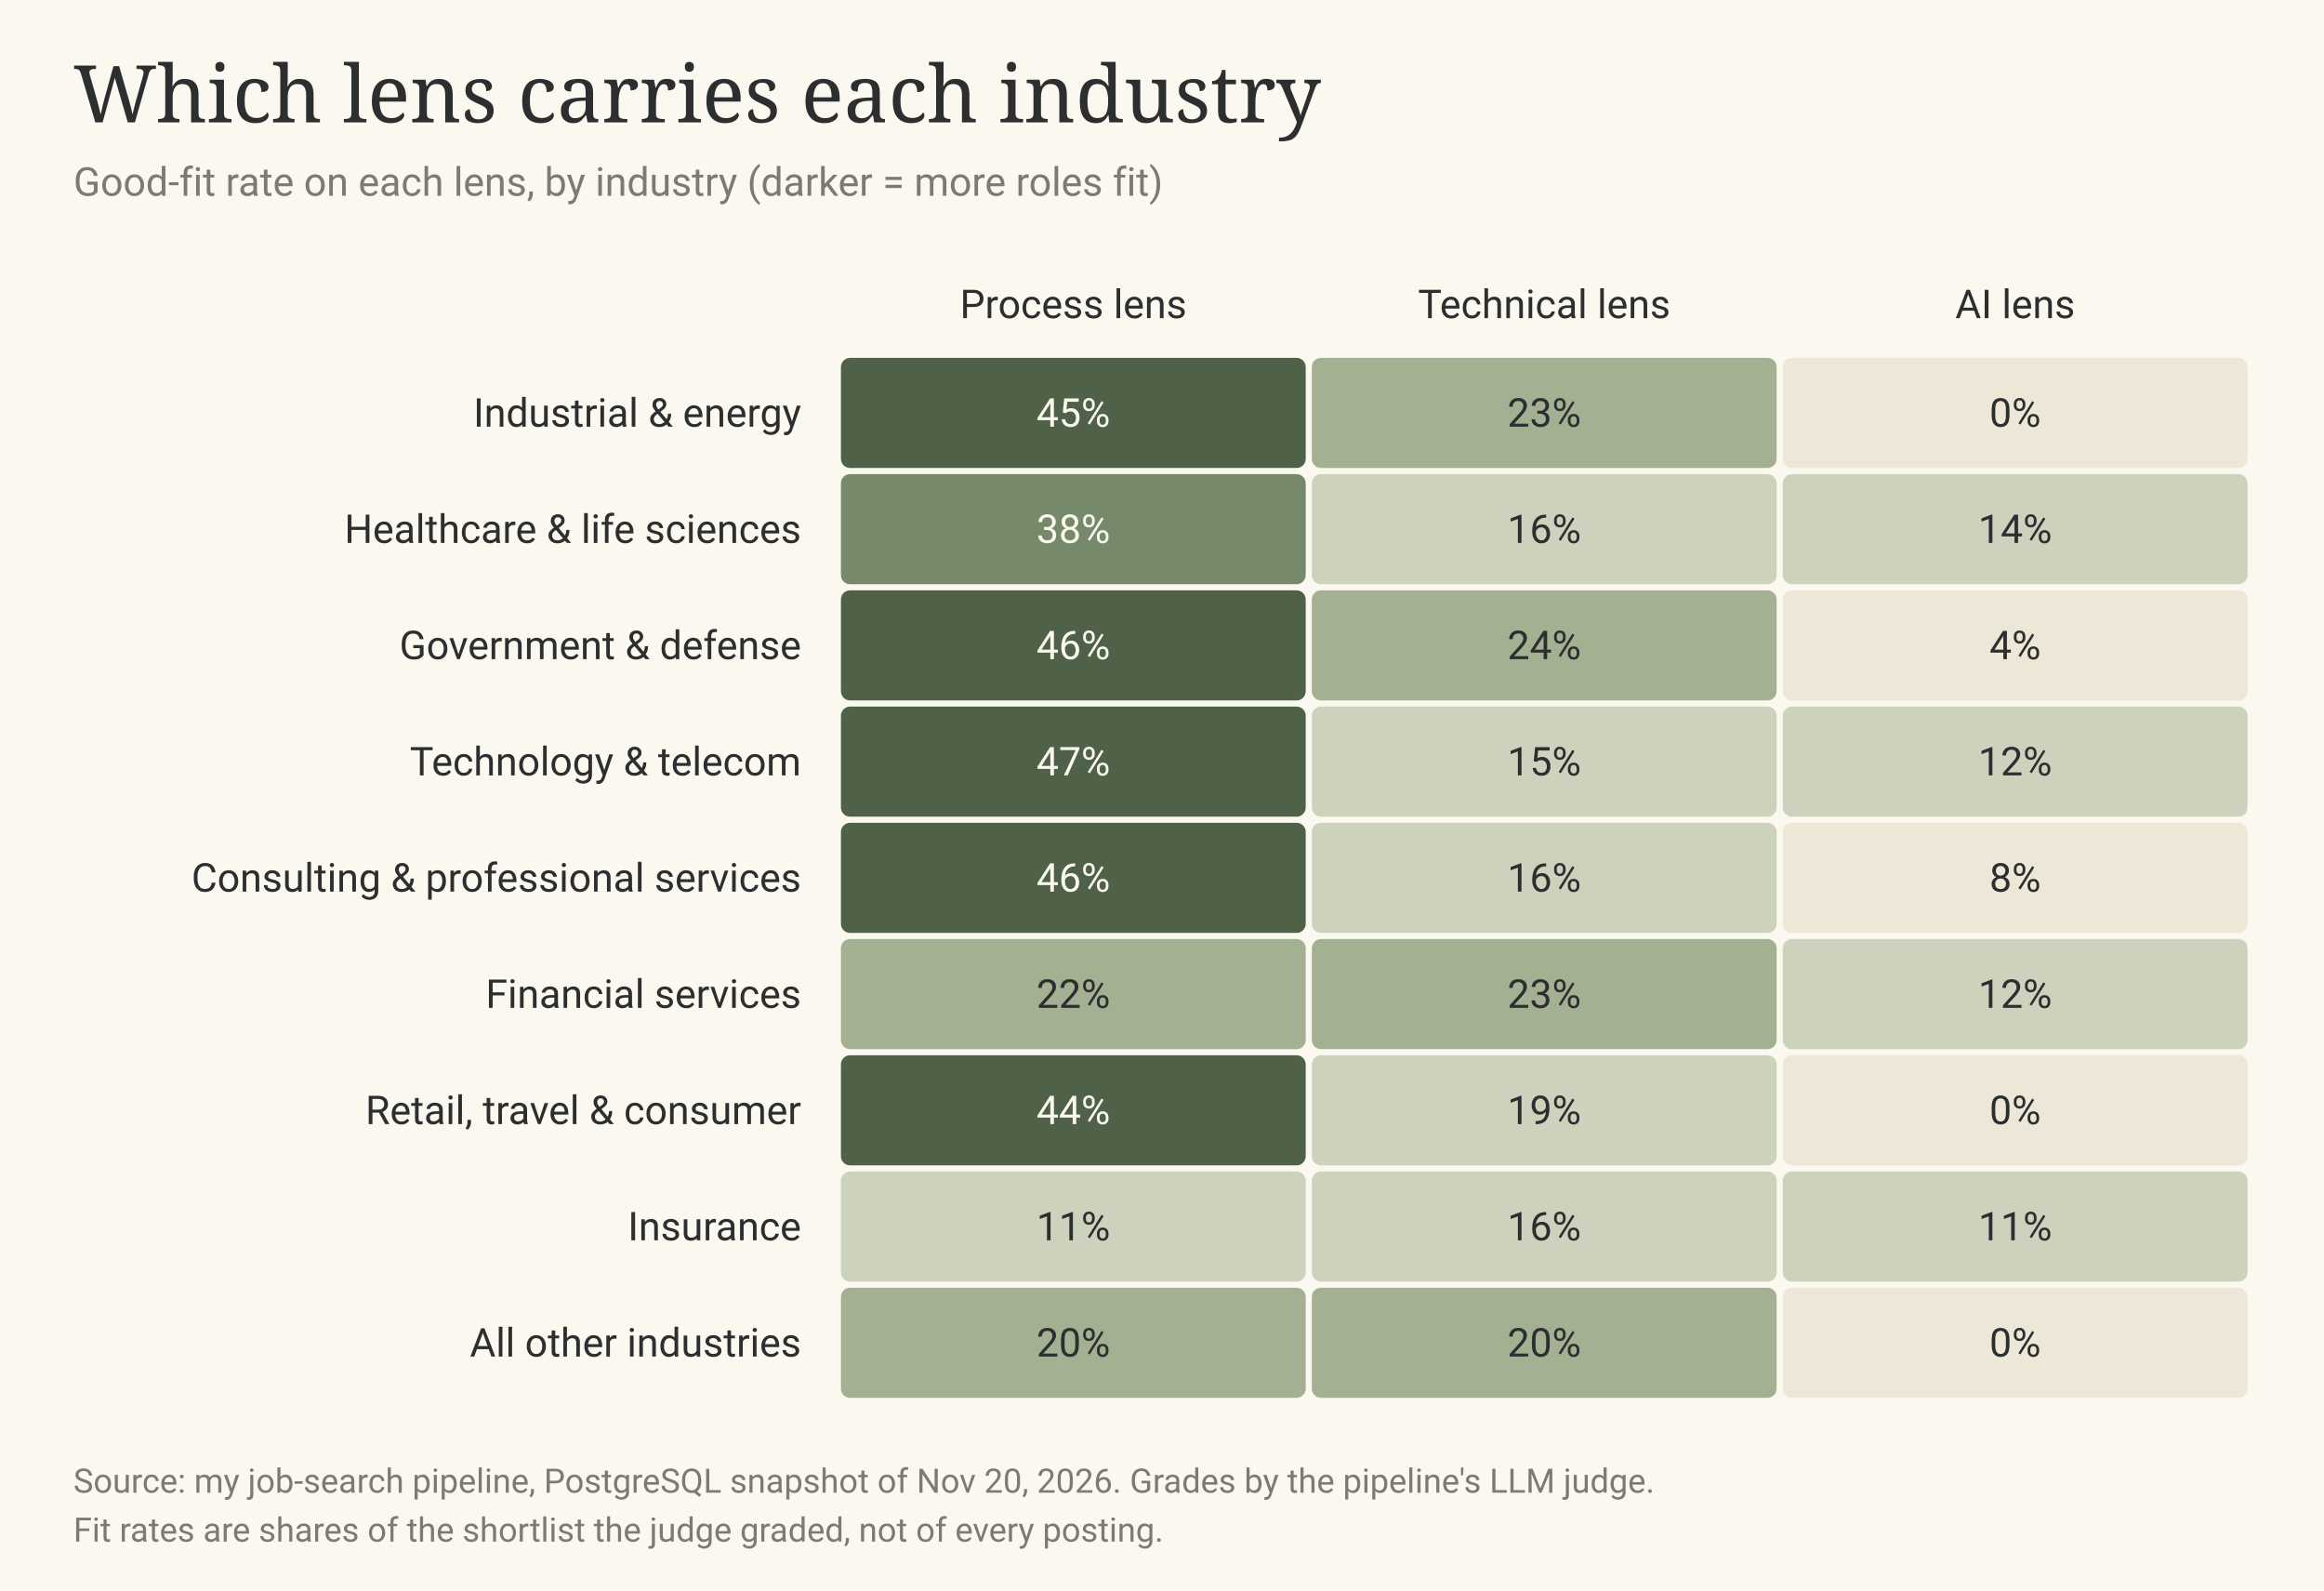
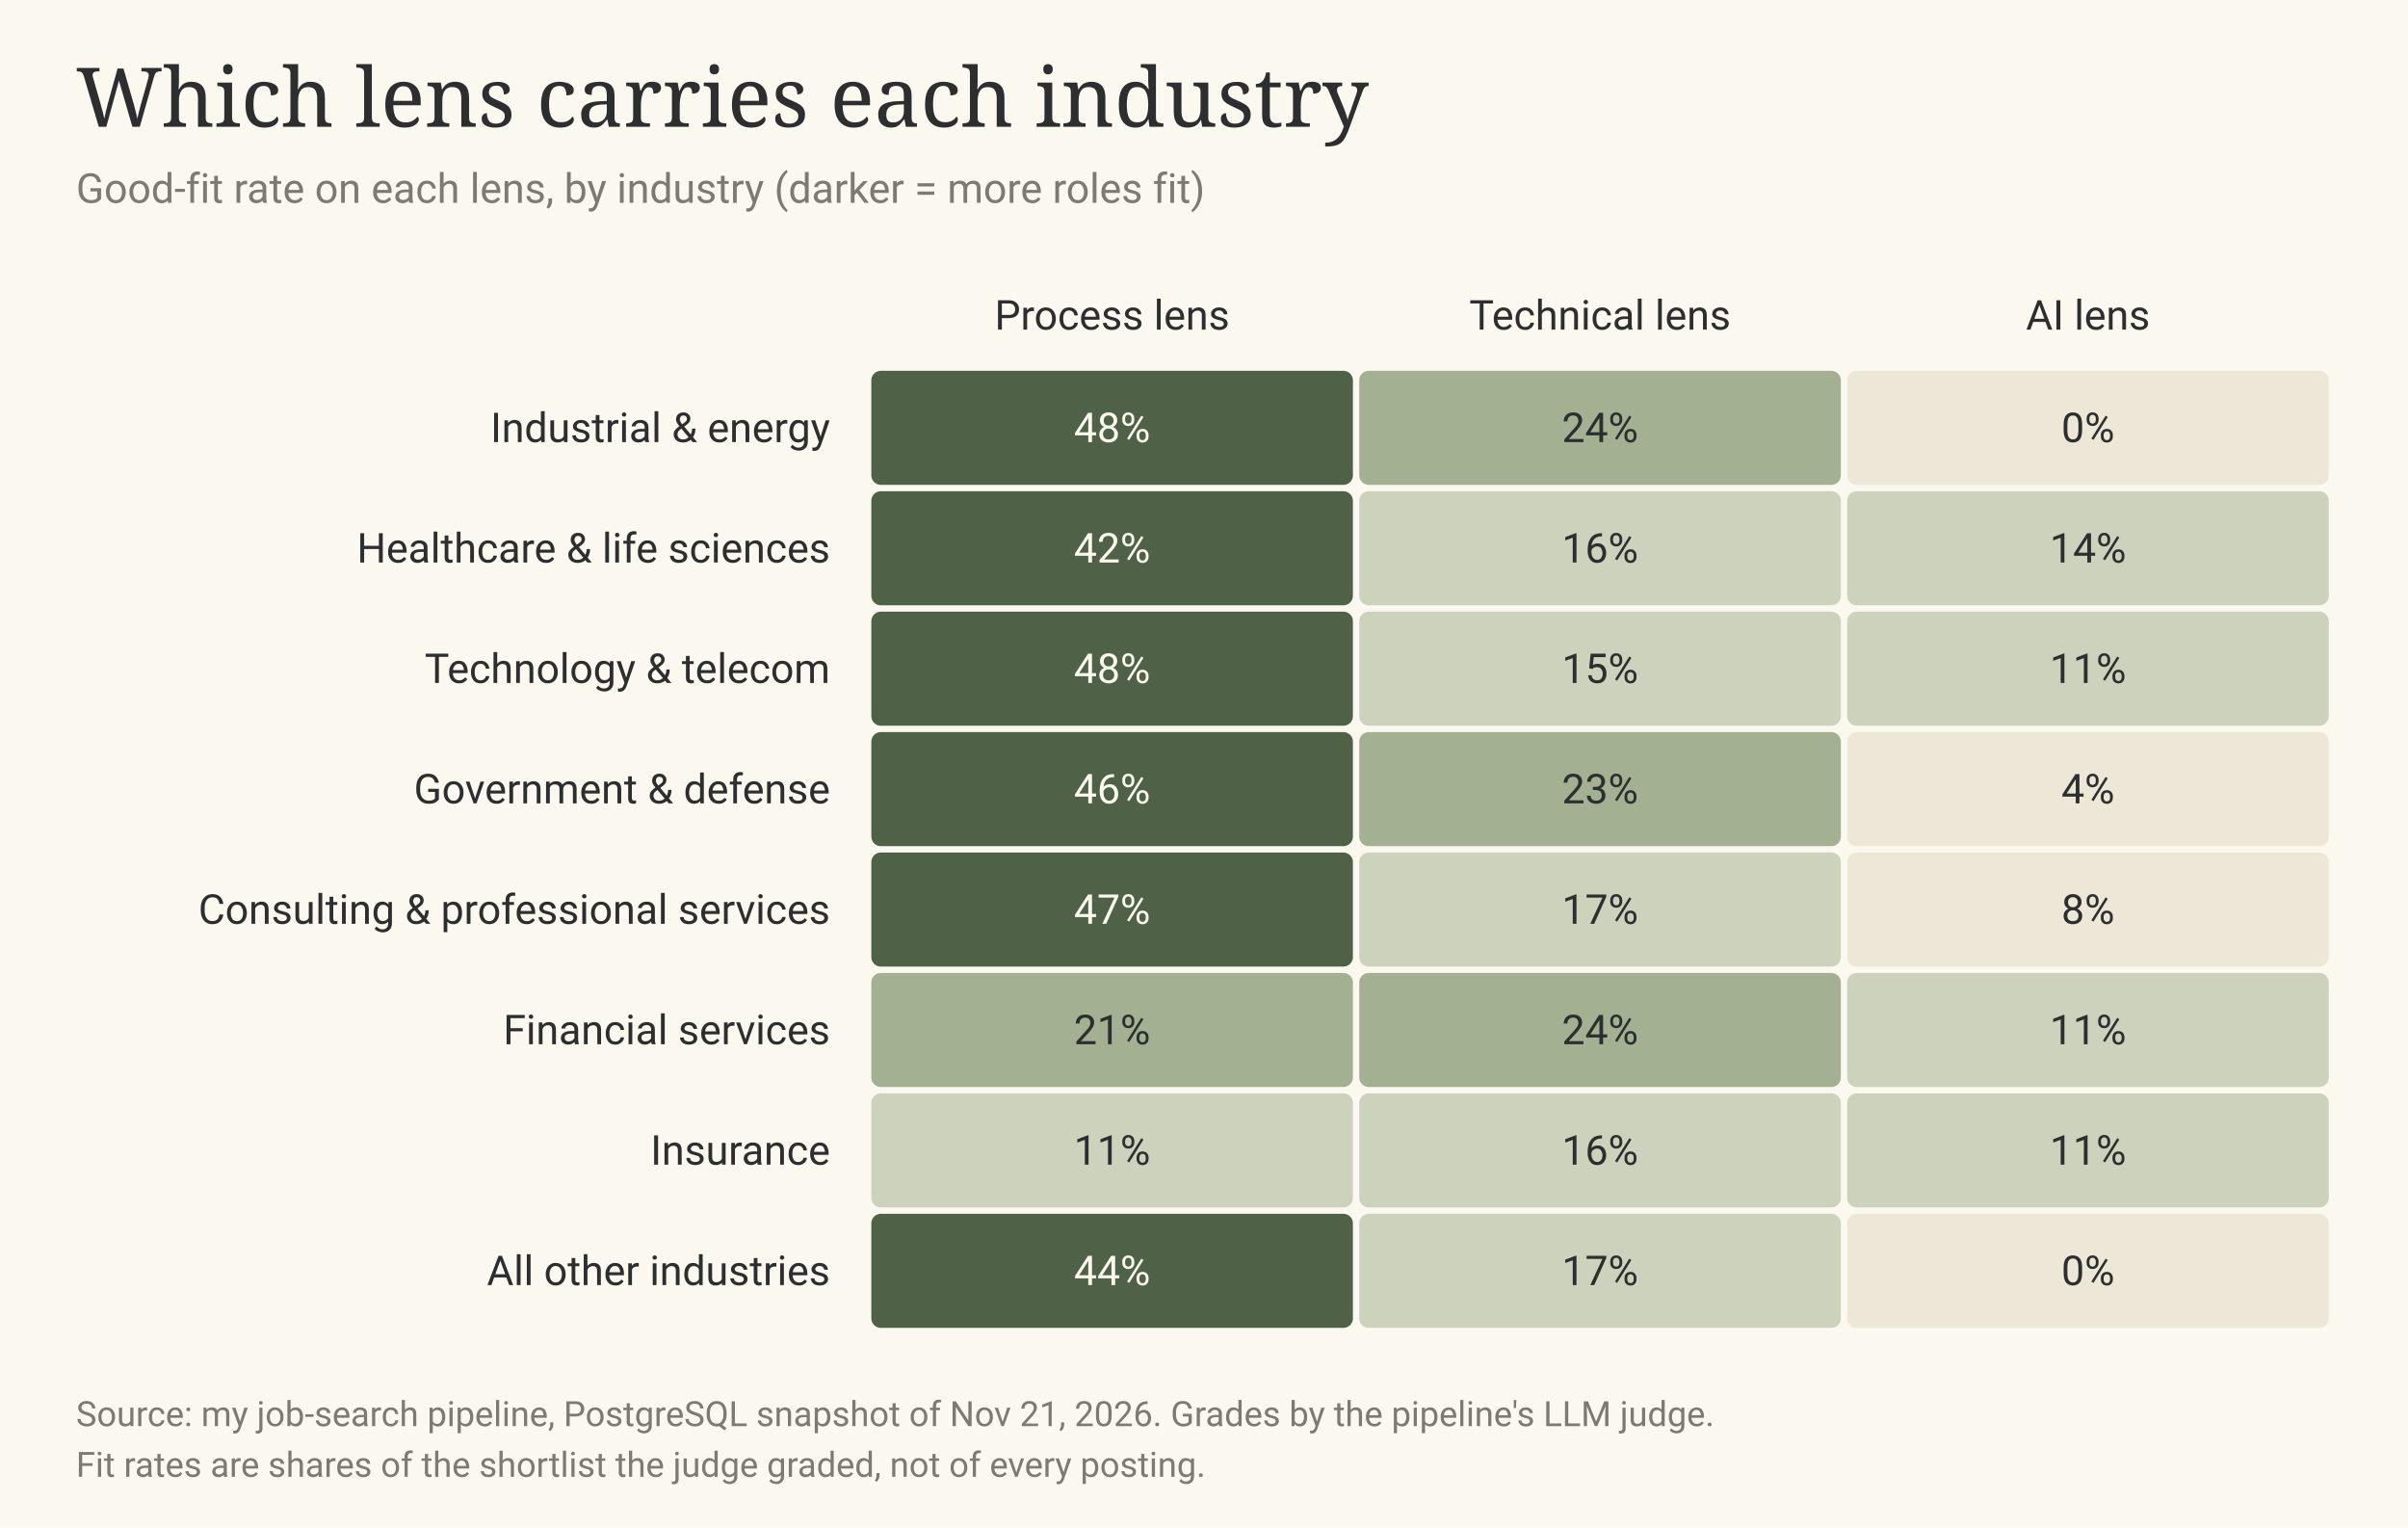
- <svg xmlns="http://www.w3.org/2000/svg" viewBox="0 0 760 520" width="760" height="520" role="img" aria-labelledby="t d">
-   <rect width="760" height="520" fill="#fbf8ef" />
+ <svg xmlns="http://www.w3.org/2000/svg" viewBox="0 0 760 482" width="760" height="482" role="img" aria-labelledby="t d">
+   <rect width="760" height="482" fill="#fbf8ef" />
  <text x="24" y="40" font-family="'Instrument Serif', 'Iowan Old Style', Georgia, serif" font-size="26" fill="#2c2e2f">Which lens carries each industry</text>
  <text x="24" y="64" font-family="-apple-system, BlinkMacSystemFont, 'Segoe UI', Roboto, Inter, sans-serif" font-size="13" fill="#7c7a71">Good-fit rate on each lens, by industry (darker = more roles fit)</text>
  <text x="351.0" y="104" text-anchor="middle" font-family="-apple-system, BlinkMacSystemFont, 'Segoe UI', Roboto, Inter, sans-serif" font-size="13" fill="#2c2e2f">Process lens</text>
  <text x="505.0" y="104" text-anchor="middle" font-family="-apple-system, BlinkMacSystemFont, 'Segoe UI', Roboto, Inter, sans-serif" font-size="13" fill="#2c2e2f">Technical lens</text>
  <text x="659.0" y="104" text-anchor="middle" font-family="-apple-system, BlinkMacSystemFont, 'Segoe UI', Roboto, Inter, sans-serif" font-size="13" fill="#2c2e2f">AI lens</text>
  <text x="262" y="139.5" text-anchor="end" font-family="-apple-system, BlinkMacSystemFont, 'Segoe UI', Roboto, Inter, sans-serif" font-size="13" fill="#2c2e2f">Industrial &amp; energy</text>
  <g>
    <rect x="275.0" y="117.0" width="152.0" height="36" rx="3" fill="#4f6146" />
-     <text x="351.0" y="139.5" text-anchor="middle" font-family="-apple-system, BlinkMacSystemFont, 'Segoe UI', Roboto, Inter, sans-serif" font-size="13" fill="#fbf8ef">45%</text>
+     <text x="351.0" y="139.5" text-anchor="middle" font-family="-apple-system, BlinkMacSystemFont, 'Segoe UI', Roboto, Inter, sans-serif" font-size="13" fill="#fbf8ef">48%</text>
  </g>
  <g>
    <rect x="429.0" y="117.0" width="152.0" height="36" rx="3" fill="#a3b091" />
-     <text x="505.0" y="139.5" text-anchor="middle" font-family="-apple-system, BlinkMacSystemFont, 'Segoe UI', Roboto, Inter, sans-serif" font-size="13" fill="#2c2e2f">23%</text>
+     <text x="505.0" y="139.5" text-anchor="middle" font-family="-apple-system, BlinkMacSystemFont, 'Segoe UI', Roboto, Inter, sans-serif" font-size="13" fill="#2c2e2f">24%</text>
  </g>
  <g>
    <rect x="583.0" y="117.0" width="152.0" height="36" rx="3" fill="#ece7d6" />
    <text x="659.0" y="139.5" text-anchor="middle" font-family="-apple-system, BlinkMacSystemFont, 'Segoe UI', Roboto, Inter, sans-serif" font-size="13" fill="#2c2e2f">0%</text>
  </g>
  <text x="262" y="177.5" text-anchor="end" font-family="-apple-system, BlinkMacSystemFont, 'Segoe UI', Roboto, Inter, sans-serif" font-size="13" fill="#2c2e2f">Healthcare &amp; life sciences</text>
  <g>
-     <rect x="275.0" y="155.0" width="152.0" height="36" rx="3" fill="#76896a" />
-     <text x="351.0" y="177.5" text-anchor="middle" font-family="-apple-system, BlinkMacSystemFont, 'Segoe UI', Roboto, Inter, sans-serif" font-size="13" fill="#fbf8ef">38%</text>
+     <rect x="275.0" y="155.0" width="152.0" height="36" rx="3" fill="#4f6146" />
+     <text x="351.0" y="177.5" text-anchor="middle" font-family="-apple-system, BlinkMacSystemFont, 'Segoe UI', Roboto, Inter, sans-serif" font-size="13" fill="#fbf8ef">42%</text>
  </g>
  <g>
    <rect x="429.0" y="155.0" width="152.0" height="36" rx="3" fill="#cdd2bd" />
    <text x="505.0" y="177.5" text-anchor="middle" font-family="-apple-system, BlinkMacSystemFont, 'Segoe UI', Roboto, Inter, sans-serif" font-size="13" fill="#2c2e2f">16%</text>
  </g>
  <g>
    <rect x="583.0" y="155.0" width="152.0" height="36" rx="3" fill="#cdd2bd" />
    <text x="659.0" y="177.5" text-anchor="middle" font-family="-apple-system, BlinkMacSystemFont, 'Segoe UI', Roboto, Inter, sans-serif" font-size="13" fill="#2c2e2f">14%</text>
  </g>
-   <text x="262" y="215.5" text-anchor="end" font-family="-apple-system, BlinkMacSystemFont, 'Segoe UI', Roboto, Inter, sans-serif" font-size="13" fill="#2c2e2f">Government &amp; defense</text>
+   <text x="262" y="215.5" text-anchor="end" font-family="-apple-system, BlinkMacSystemFont, 'Segoe UI', Roboto, Inter, sans-serif" font-size="13" fill="#2c2e2f">Technology &amp; telecom</text>
  <g>
    <rect x="275.0" y="193.0" width="152.0" height="36" rx="3" fill="#4f6146" />
-     <text x="351.0" y="215.5" text-anchor="middle" font-family="-apple-system, BlinkMacSystemFont, 'Segoe UI', Roboto, Inter, sans-serif" font-size="13" fill="#fbf8ef">46%</text>
+     <text x="351.0" y="215.5" text-anchor="middle" font-family="-apple-system, BlinkMacSystemFont, 'Segoe UI', Roboto, Inter, sans-serif" font-size="13" fill="#fbf8ef">48%</text>
  </g>
  <g>
-     <rect x="429.0" y="193.0" width="152.0" height="36" rx="3" fill="#a3b091" />
-     <text x="505.0" y="215.5" text-anchor="middle" font-family="-apple-system, BlinkMacSystemFont, 'Segoe UI', Roboto, Inter, sans-serif" font-size="13" fill="#2c2e2f">24%</text>
+     <rect x="429.0" y="193.0" width="152.0" height="36" rx="3" fill="#cdd2bd" />
+     <text x="505.0" y="215.5" text-anchor="middle" font-family="-apple-system, BlinkMacSystemFont, 'Segoe UI', Roboto, Inter, sans-serif" font-size="13" fill="#2c2e2f">15%</text>
  </g>
  <g>
-     <rect x="583.0" y="193.0" width="152.0" height="36" rx="3" fill="#ece7d6" />
-     <text x="659.0" y="215.5" text-anchor="middle" font-family="-apple-system, BlinkMacSystemFont, 'Segoe UI', Roboto, Inter, sans-serif" font-size="13" fill="#2c2e2f">4%</text>
+     <rect x="583.0" y="193.0" width="152.0" height="36" rx="3" fill="#cdd2bd" />
+     <text x="659.0" y="215.5" text-anchor="middle" font-family="-apple-system, BlinkMacSystemFont, 'Segoe UI', Roboto, Inter, sans-serif" font-size="13" fill="#2c2e2f">11%</text>
  </g>
-   <text x="262" y="253.5" text-anchor="end" font-family="-apple-system, BlinkMacSystemFont, 'Segoe UI', Roboto, Inter, sans-serif" font-size="13" fill="#2c2e2f">Technology &amp; telecom</text>
+   <text x="262" y="253.5" text-anchor="end" font-family="-apple-system, BlinkMacSystemFont, 'Segoe UI', Roboto, Inter, sans-serif" font-size="13" fill="#2c2e2f">Government &amp; defense</text>
  <g>
    <rect x="275.0" y="231.0" width="152.0" height="36" rx="3" fill="#4f6146" />
-     <text x="351.0" y="253.5" text-anchor="middle" font-family="-apple-system, BlinkMacSystemFont, 'Segoe UI', Roboto, Inter, sans-serif" font-size="13" fill="#fbf8ef">47%</text>
+     <text x="351.0" y="253.5" text-anchor="middle" font-family="-apple-system, BlinkMacSystemFont, 'Segoe UI', Roboto, Inter, sans-serif" font-size="13" fill="#fbf8ef">46%</text>
  </g>
  <g>
-     <rect x="429.0" y="231.0" width="152.0" height="36" rx="3" fill="#cdd2bd" />
-     <text x="505.0" y="253.5" text-anchor="middle" font-family="-apple-system, BlinkMacSystemFont, 'Segoe UI', Roboto, Inter, sans-serif" font-size="13" fill="#2c2e2f">15%</text>
+     <rect x="429.0" y="231.0" width="152.0" height="36" rx="3" fill="#a3b091" />
+     <text x="505.0" y="253.5" text-anchor="middle" font-family="-apple-system, BlinkMacSystemFont, 'Segoe UI', Roboto, Inter, sans-serif" font-size="13" fill="#2c2e2f">23%</text>
  </g>
  <g>
-     <rect x="583.0" y="231.0" width="152.0" height="36" rx="3" fill="#cdd2bd" />
-     <text x="659.0" y="253.5" text-anchor="middle" font-family="-apple-system, BlinkMacSystemFont, 'Segoe UI', Roboto, Inter, sans-serif" font-size="13" fill="#2c2e2f">12%</text>
+     <rect x="583.0" y="231.0" width="152.0" height="36" rx="3" fill="#ece7d6" />
+     <text x="659.0" y="253.5" text-anchor="middle" font-family="-apple-system, BlinkMacSystemFont, 'Segoe UI', Roboto, Inter, sans-serif" font-size="13" fill="#2c2e2f">4%</text>
  </g>
  <text x="262" y="291.5" text-anchor="end" font-family="-apple-system, BlinkMacSystemFont, 'Segoe UI', Roboto, Inter, sans-serif" font-size="13" fill="#2c2e2f">Consulting &amp; professional services</text>
  <g>
    <rect x="275.0" y="269.0" width="152.0" height="36" rx="3" fill="#4f6146" />
-     <text x="351.0" y="291.5" text-anchor="middle" font-family="-apple-system, BlinkMacSystemFont, 'Segoe UI', Roboto, Inter, sans-serif" font-size="13" fill="#fbf8ef">46%</text>
+     <text x="351.0" y="291.5" text-anchor="middle" font-family="-apple-system, BlinkMacSystemFont, 'Segoe UI', Roboto, Inter, sans-serif" font-size="13" fill="#fbf8ef">47%</text>
  </g>
  <g>
    <rect x="429.0" y="269.0" width="152.0" height="36" rx="3" fill="#cdd2bd" />
-     <text x="505.0" y="291.5" text-anchor="middle" font-family="-apple-system, BlinkMacSystemFont, 'Segoe UI', Roboto, Inter, sans-serif" font-size="13" fill="#2c2e2f">16%</text>
+     <text x="505.0" y="291.5" text-anchor="middle" font-family="-apple-system, BlinkMacSystemFont, 'Segoe UI', Roboto, Inter, sans-serif" font-size="13" fill="#2c2e2f">17%</text>
  </g>
  <g>
    <rect x="583.0" y="269.0" width="152.0" height="36" rx="3" fill="#ece7d6" />
    <text x="659.0" y="291.5" text-anchor="middle" font-family="-apple-system, BlinkMacSystemFont, 'Segoe UI', Roboto, Inter, sans-serif" font-size="13" fill="#2c2e2f">8%</text>
  </g>
  <text x="262" y="329.5" text-anchor="end" font-family="-apple-system, BlinkMacSystemFont, 'Segoe UI', Roboto, Inter, sans-serif" font-size="13" fill="#2c2e2f">Financial services</text>
  <g>
    <rect x="275.0" y="307.0" width="152.0" height="36" rx="3" fill="#a3b091" />
-     <text x="351.0" y="329.5" text-anchor="middle" font-family="-apple-system, BlinkMacSystemFont, 'Segoe UI', Roboto, Inter, sans-serif" font-size="13" fill="#2c2e2f">22%</text>
+     <text x="351.0" y="329.5" text-anchor="middle" font-family="-apple-system, BlinkMacSystemFont, 'Segoe UI', Roboto, Inter, sans-serif" font-size="13" fill="#2c2e2f">21%</text>
  </g>
  <g>
    <rect x="429.0" y="307.0" width="152.0" height="36" rx="3" fill="#a3b091" />
-     <text x="505.0" y="329.5" text-anchor="middle" font-family="-apple-system, BlinkMacSystemFont, 'Segoe UI', Roboto, Inter, sans-serif" font-size="13" fill="#2c2e2f">23%</text>
+     <text x="505.0" y="329.5" text-anchor="middle" font-family="-apple-system, BlinkMacSystemFont, 'Segoe UI', Roboto, Inter, sans-serif" font-size="13" fill="#2c2e2f">24%</text>
  </g>
  <g>
    <rect x="583.0" y="307.0" width="152.0" height="36" rx="3" fill="#cdd2bd" />
-     <text x="659.0" y="329.5" text-anchor="middle" font-family="-apple-system, BlinkMacSystemFont, 'Segoe UI', Roboto, Inter, sans-serif" font-size="13" fill="#2c2e2f">12%</text>
+     <text x="659.0" y="329.5" text-anchor="middle" font-family="-apple-system, BlinkMacSystemFont, 'Segoe UI', Roboto, Inter, sans-serif" font-size="13" fill="#2c2e2f">11%</text>
  </g>
-   <text x="262" y="367.5" text-anchor="end" font-family="-apple-system, BlinkMacSystemFont, 'Segoe UI', Roboto, Inter, sans-serif" font-size="13" fill="#2c2e2f">Retail, travel &amp; consumer</text>
+   <text x="262" y="367.5" text-anchor="end" font-family="-apple-system, BlinkMacSystemFont, 'Segoe UI', Roboto, Inter, sans-serif" font-size="13" fill="#2c2e2f">Insurance</text>
  <g>
-     <rect x="275.0" y="345.0" width="152.0" height="36" rx="3" fill="#4f6146" />
-     <text x="351.0" y="367.5" text-anchor="middle" font-family="-apple-system, BlinkMacSystemFont, 'Segoe UI', Roboto, Inter, sans-serif" font-size="13" fill="#fbf8ef">44%</text>
+     <rect x="275.0" y="345.0" width="152.0" height="36" rx="3" fill="#cdd2bd" />
+     <text x="351.0" y="367.5" text-anchor="middle" font-family="-apple-system, BlinkMacSystemFont, 'Segoe UI', Roboto, Inter, sans-serif" font-size="13" fill="#2c2e2f">11%</text>
  </g>
  <g>
    <rect x="429.0" y="345.0" width="152.0" height="36" rx="3" fill="#cdd2bd" />
-     <text x="505.0" y="367.5" text-anchor="middle" font-family="-apple-system, BlinkMacSystemFont, 'Segoe UI', Roboto, Inter, sans-serif" font-size="13" fill="#2c2e2f">19%</text>
+     <text x="505.0" y="367.5" text-anchor="middle" font-family="-apple-system, BlinkMacSystemFont, 'Segoe UI', Roboto, Inter, sans-serif" font-size="13" fill="#2c2e2f">16%</text>
  </g>
  <g>
-     <rect x="583.0" y="345.0" width="152.0" height="36" rx="3" fill="#ece7d6" />
-     <text x="659.0" y="367.5" text-anchor="middle" font-family="-apple-system, BlinkMacSystemFont, 'Segoe UI', Roboto, Inter, sans-serif" font-size="13" fill="#2c2e2f">0%</text>
+     <rect x="583.0" y="345.0" width="152.0" height="36" rx="3" fill="#cdd2bd" />
+     <text x="659.0" y="367.5" text-anchor="middle" font-family="-apple-system, BlinkMacSystemFont, 'Segoe UI', Roboto, Inter, sans-serif" font-size="13" fill="#2c2e2f">11%</text>
  </g>
-   <text x="262" y="405.5" text-anchor="end" font-family="-apple-system, BlinkMacSystemFont, 'Segoe UI', Roboto, Inter, sans-serif" font-size="13" fill="#2c2e2f">Insurance</text>
+   <text x="262" y="405.5" text-anchor="end" font-family="-apple-system, BlinkMacSystemFont, 'Segoe UI', Roboto, Inter, sans-serif" font-size="13" fill="#2c2e2f">All other industries</text>
  <g>
-     <rect x="275.0" y="383.0" width="152.0" height="36" rx="3" fill="#cdd2bd" />
-     <text x="351.0" y="405.5" text-anchor="middle" font-family="-apple-system, BlinkMacSystemFont, 'Segoe UI', Roboto, Inter, sans-serif" font-size="13" fill="#2c2e2f">11%</text>
+     <rect x="275.0" y="383.0" width="152.0" height="36" rx="3" fill="#4f6146" />
+     <text x="351.0" y="405.5" text-anchor="middle" font-family="-apple-system, BlinkMacSystemFont, 'Segoe UI', Roboto, Inter, sans-serif" font-size="13" fill="#fbf8ef">44%</text>
  </g>
  <g>
    <rect x="429.0" y="383.0" width="152.0" height="36" rx="3" fill="#cdd2bd" />
-     <text x="505.0" y="405.5" text-anchor="middle" font-family="-apple-system, BlinkMacSystemFont, 'Segoe UI', Roboto, Inter, sans-serif" font-size="13" fill="#2c2e2f">16%</text>
+     <text x="505.0" y="405.5" text-anchor="middle" font-family="-apple-system, BlinkMacSystemFont, 'Segoe UI', Roboto, Inter, sans-serif" font-size="13" fill="#2c2e2f">17%</text>
  </g>
  <g>
-     <rect x="583.0" y="383.0" width="152.0" height="36" rx="3" fill="#cdd2bd" />
-     <text x="659.0" y="405.5" text-anchor="middle" font-family="-apple-system, BlinkMacSystemFont, 'Segoe UI', Roboto, Inter, sans-serif" font-size="13" fill="#2c2e2f">11%</text>
+     <rect x="583.0" y="383.0" width="152.0" height="36" rx="3" fill="#ece7d6" />
+     <text x="659.0" y="405.5" text-anchor="middle" font-family="-apple-system, BlinkMacSystemFont, 'Segoe UI', Roboto, Inter, sans-serif" font-size="13" fill="#2c2e2f">0%</text>
  </g>
-   <text x="262" y="443.5" text-anchor="end" font-family="-apple-system, BlinkMacSystemFont, 'Segoe UI', Roboto, Inter, sans-serif" font-size="13" fill="#2c2e2f">All other industries</text>
-   <g>
-     <rect x="275.0" y="421.0" width="152.0" height="36" rx="3" fill="#a3b091" />
-     <text x="351.0" y="443.5" text-anchor="middle" font-family="-apple-system, BlinkMacSystemFont, 'Segoe UI', Roboto, Inter, sans-serif" font-size="13" fill="#2c2e2f">20%</text>
-   </g>
-   <g>
-     <rect x="429.0" y="421.0" width="152.0" height="36" rx="3" fill="#a3b091" />
-     <text x="505.0" y="443.5" text-anchor="middle" font-family="-apple-system, BlinkMacSystemFont, 'Segoe UI', Roboto, Inter, sans-serif" font-size="13" fill="#2c2e2f">20%</text>
-   </g>
-   <g>
-     <rect x="583.0" y="421.0" width="152.0" height="36" rx="3" fill="#ece7d6" />
-     <text x="659.0" y="443.5" text-anchor="middle" font-family="-apple-system, BlinkMacSystemFont, 'Segoe UI', Roboto, Inter, sans-serif" font-size="13" fill="#2c2e2f">0%</text>
-   </g>
-   <text x="24" y="488" font-family="-apple-system, BlinkMacSystemFont, 'Segoe UI', Roboto, Inter, sans-serif" font-size="11" fill="#7c7a71">Source: my job-search pipeline, PostgreSQL snapshot of Nov 20, 2026. Grades by the pipeline's LLM judge.</text>
-   <text x="24" y="504" font-family="-apple-system, BlinkMacSystemFont, 'Segoe UI', Roboto, Inter, sans-serif" font-size="11" fill="#7c7a71">Fit rates are shares of the shortlist the judge graded, not of every posting.</text>
+   <text x="24" y="450" font-family="-apple-system, BlinkMacSystemFont, 'Segoe UI', Roboto, Inter, sans-serif" font-size="11" fill="#7c7a71">Source: my job-search pipeline, PostgreSQL snapshot of Nov 21, 2026. Grades by the pipeline's LLM judge.</text>
+   <text x="24" y="466" font-family="-apple-system, BlinkMacSystemFont, 'Segoe UI', Roboto, Inter, sans-serif" font-size="11" fill="#7c7a71">Fit rates are shares of the shortlist the judge graded, not of every posting.</text>
</svg>
